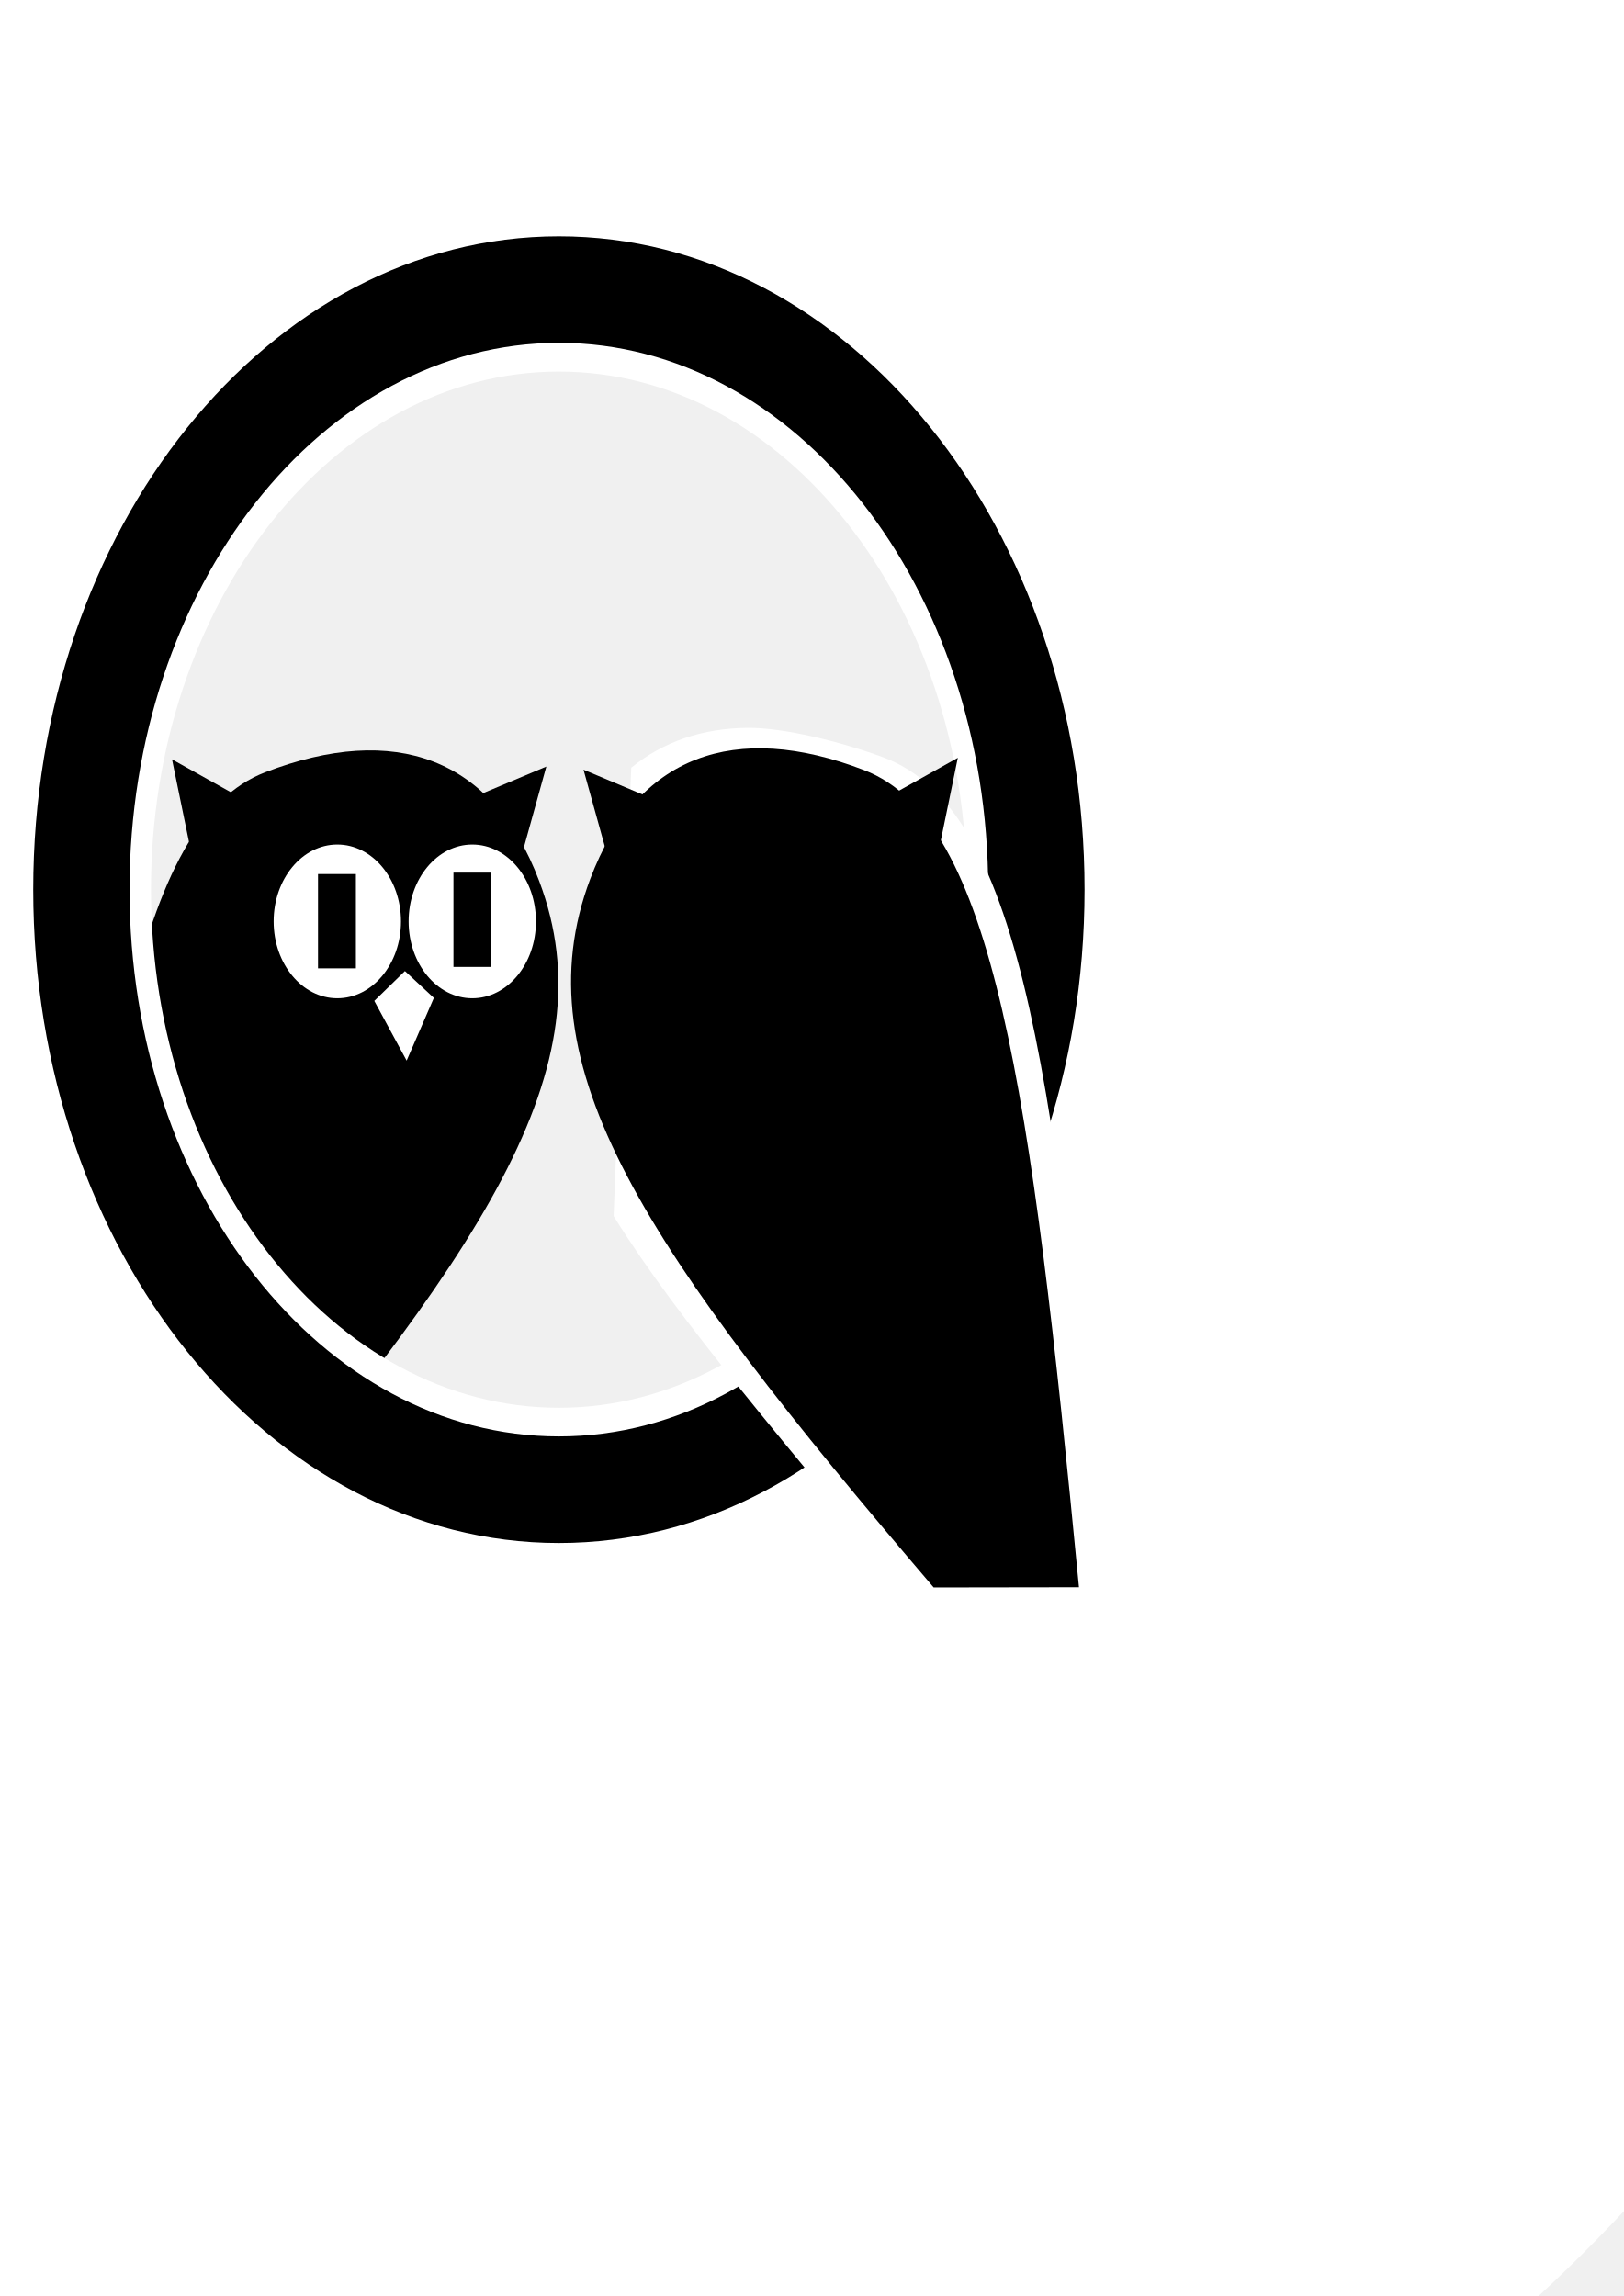
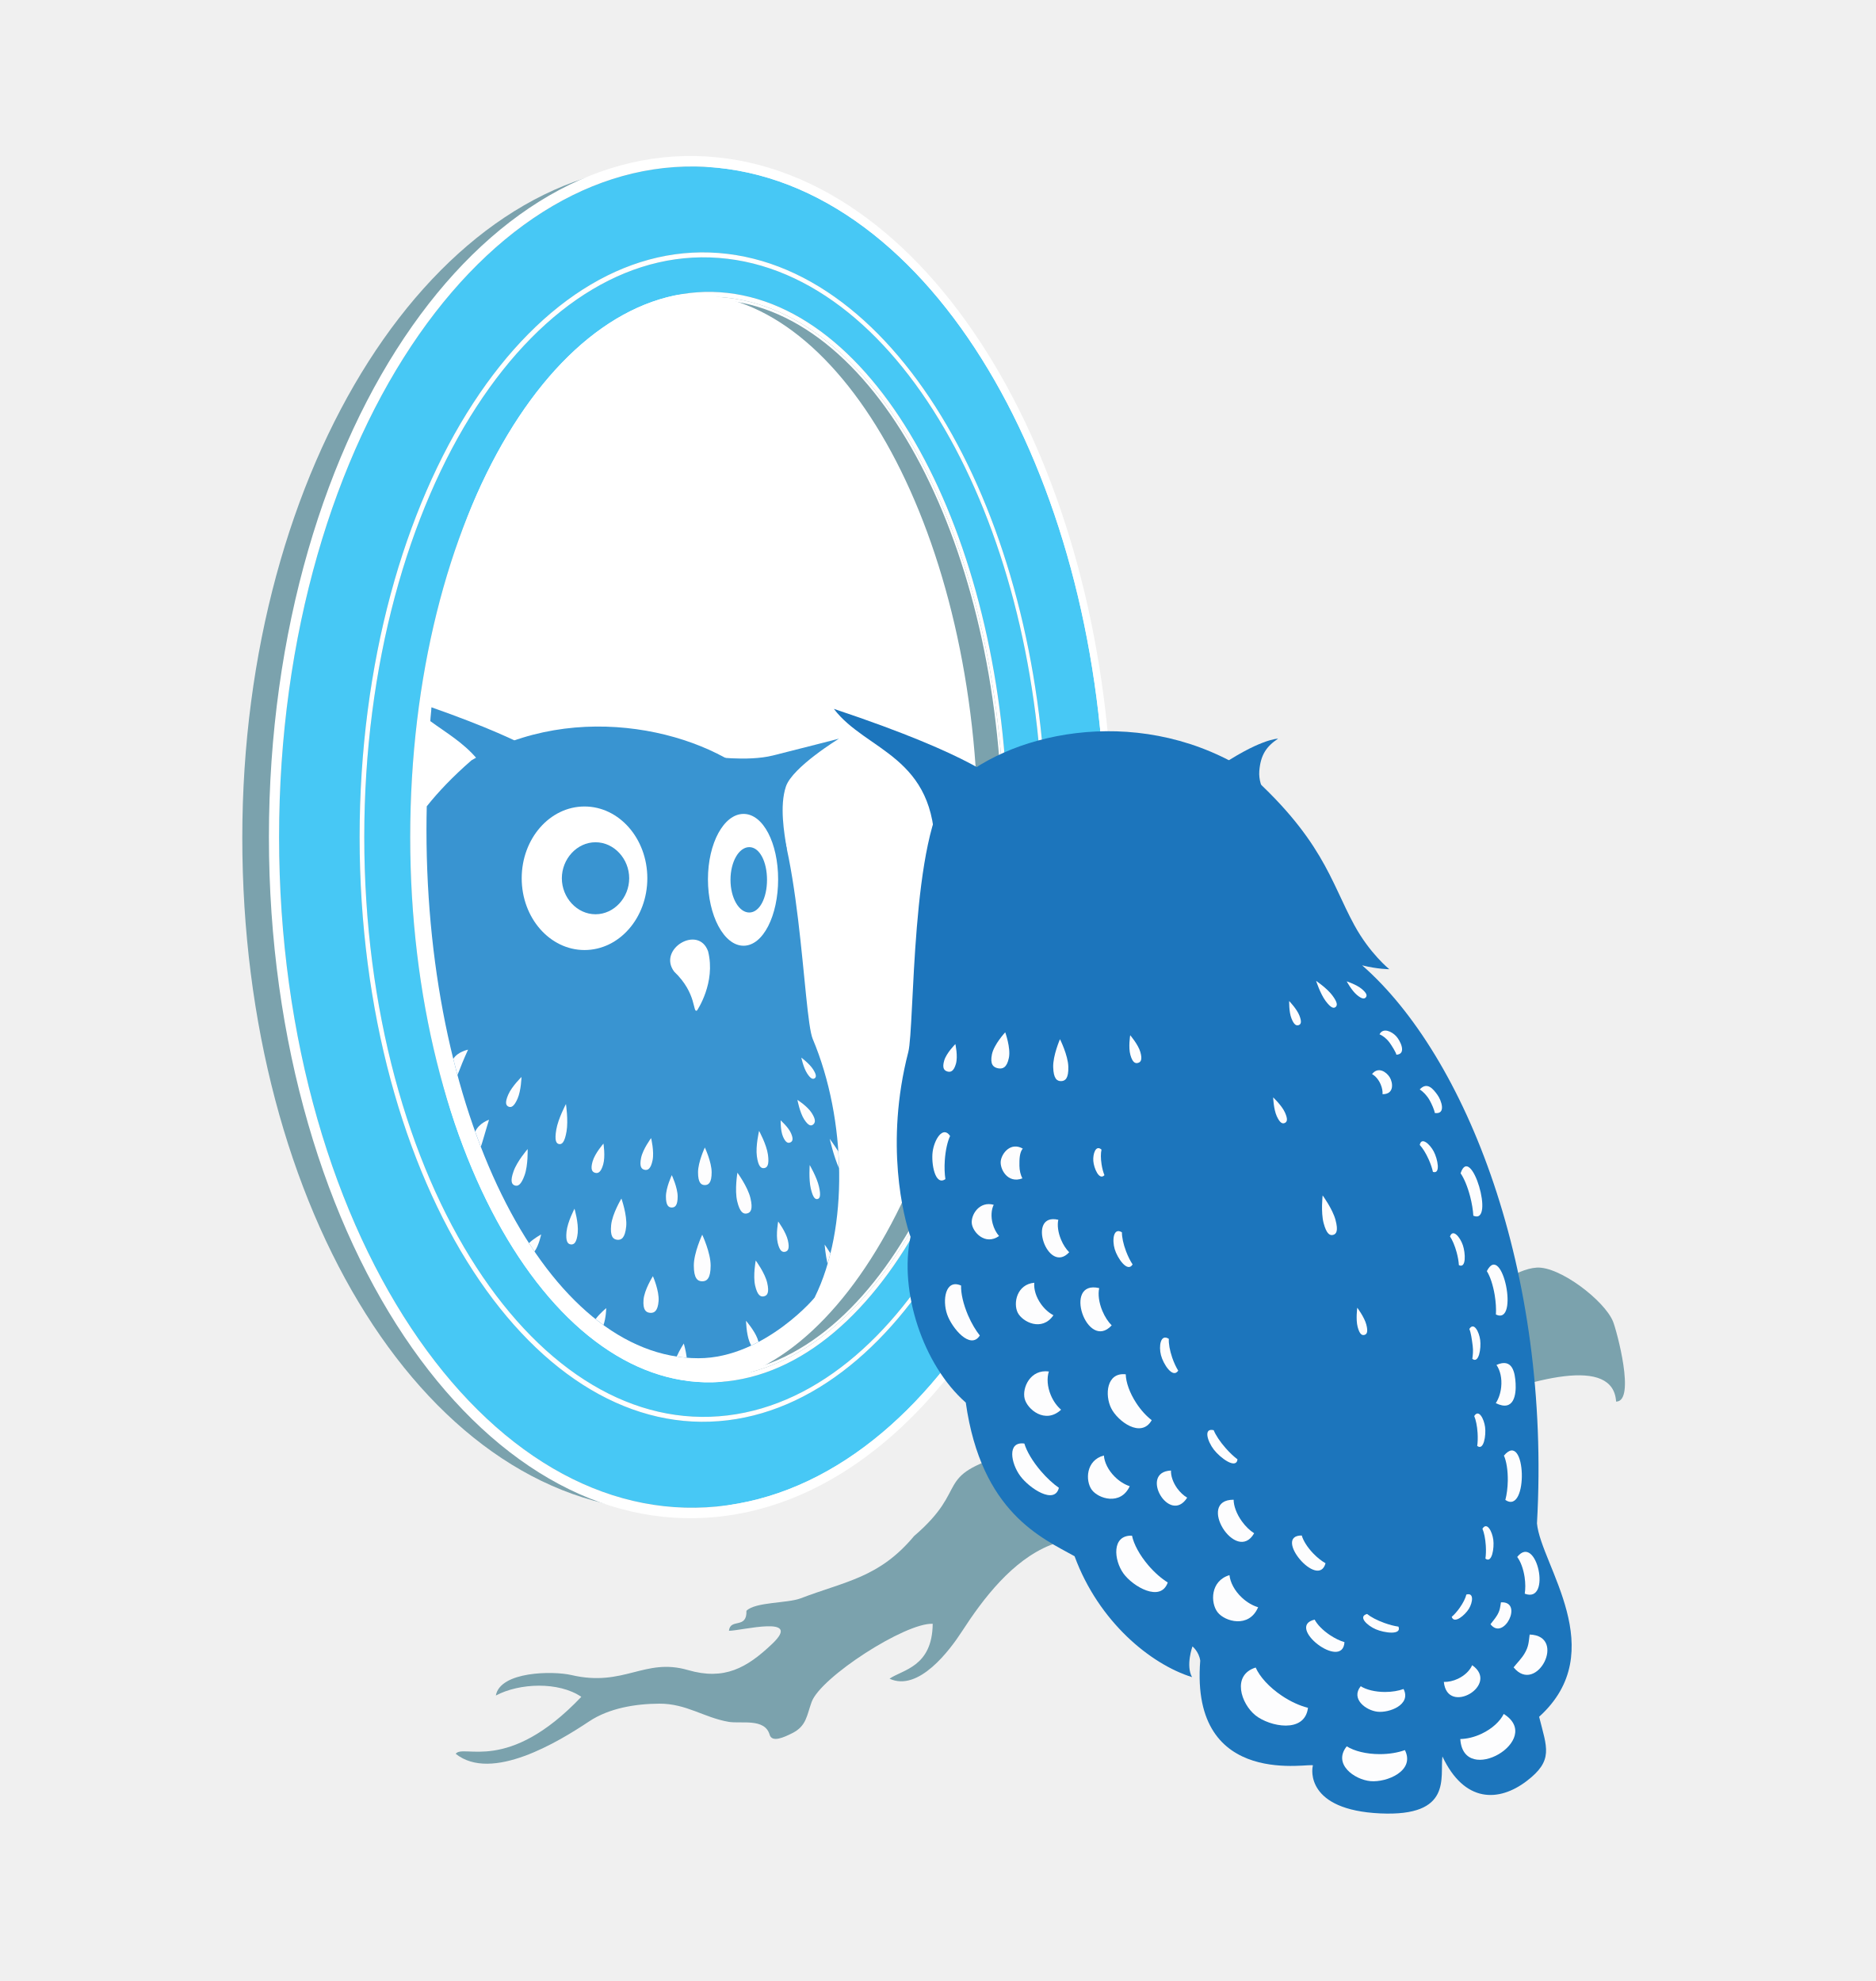
- <svg xmlns="http://www.w3.org/2000/svg" xmlns:xlink="http://www.w3.org/1999/xlink" width="744.094" height="1052.362" id="svg2" version="1.1">
-   <defs id="defs4" />
-   <g id="layer1">
-     <path style="fill:#000000;fill-opacity:1;stroke:none" d="m 121.506,353.977 c 59.387,-22.878 104.254,-6.814 125.61,49.885 32.192,85.466 -25.111,169.863 -157.392,324.698 L 23.126,728.458 C 45.111,499.85 62.119,376.855 121.506,353.977 z" id="path2985" />
-     <path style="fill:#000000;fill-opacity:1;stroke:none" d="m 78.829,348.053 35.261,19.696 -27.152,19.718 z" id="path3810" />
-     <path id="path3812" d="m 250.369,351.352 -35.326,14.846 24.869,22.806 z" style="fill:#000000;fill-opacity:1;stroke:none" />
-     <path style="fill:#ffffff;fill-opacity:1;stroke:none" id="path3758" d="m 188.899,376.065 a 32.325,39.901 0 1 1 -64.65,0 32.325,39.901 0 1 1 64.65,0 z" transform="matrix(0.9026092,0,0,0.8829849,75.11165,90.26233)" />
-     <rect style="fill:#000000;fill-opacity:1;stroke:none" id="rect3762" width="17.362" height="43.221" x="207.802" y="399.961" />
-     <path transform="matrix(0.9026092,0,0,0.8829849,13.25697,90.26233)" d="m 188.899,376.065 a 32.325,39.901 0 1 1 -64.65,0 32.325,39.901 0 1 1 64.65,0 z" id="path3774" style="fill:#ffffff;fill-opacity:1;stroke:none" />
-     <path style="fill:#ffffff;fill-opacity:1;stroke:none" d="m 185.571,445.074 -14.039,13.683 14.819,27.366 12.48,-28.735 z" id="path3770" />
-     <g id="g3795" transform="matrix(1.248569,0,0,1.15128,-220.6287,-155.4326)" style="stroke:none">
-       <path id="path3792" d="m 381.844,-228.5 c -317.413,0 -574.719,321.319 -574.719,717.688 0,396.368 257.306,717.688 574.719,717.688 317.413,0 574.719,-321.319 574.719,-717.688 C 956.562,92.819 699.257,-228.5 381.844,-228.5 z m 0,511.438 c 82.692,0 149.719,92.336 149.719,206.25 0,113.914 -67.027,206.281 -149.719,206.281 -82.692,0 -149.719,-92.367 -149.719,-206.281 0,-113.914 67.027,-206.25 149.719,-206.25 z" style="fill:#ffffff;fill-opacity:1;stroke:none" />
-       <path id="path3784" d="m 381.844,229.094 c -106.557,0 -192.938,116.437 -192.938,260.094 0,143.657 86.38,260.125 192.938,260.125 106.557,0 192.938,-116.468 192.938,-260.125 0,-143.657 -86.38,-260.094 -192.938,-260.094 z m 0,42.406 c 87.031,0 157.562,97.462 157.562,217.688 0,120.226 -70.531,217.688 -157.562,217.688 C 294.813,706.875 224.25,609.413 224.25,489.188 224.25,368.962 294.813,271.5 381.844,271.5 z" style="fill:#000000;fill-opacity:1;stroke:none" />
+ <svg xmlns="http://www.w3.org/2000/svg" xmlns:xlink="http://www.w3.org/1999/xlink" version="1.1" id="proseMirror" x="0px" y="0px" width="638.968px" height="674.966px" viewBox="0 0 638.968 674.966" enable-background="new 0 0 638.968 674.966" xml:space="preserve">
+   <defs id="defs217" />
+   <path style="fill:#ffffff;fill-opacity:1;stroke:none" id="path3978" d="m 363.223,283.858 a 126.556,218.077 0 1 1 -253.112,0 126.556,218.077 0 1 1 253.112,0 z" transform="translate(-7.1712235e-6,0)" />
+   <g id="body_reflect">
+     <path fill="#3994D1" d="M277.572,441.94c11.529-23.31,10.833-60.519-0.715-87.945c-3.319-7.881-4.215-71.829-17.328-86.654   c-17.961-17.959-63.016-29.657-98.936-8.275c-6.438,5.608-11.348,10.802-15.219,15.665c-0.06,2.668-0.097,5.35-0.097,8.046   c0,99.411,41.479,180,92.647,180C260.714,462.776,278.916,440.706,277.572,441.94z" id="path4" />
+     <path fill="#3994D1" d="M243.011,257.85c-1.379-0.221,11.47,1.765,20.294-0.441c8.824-2.206,22.5-5.735,22.5-5.735   s-15.883,9.706-18.088,16.323c-2.207,6.618-0.59,15.882,0.292,21.177C268.892,294.467,262.422,260.938,243.011,257.85z" id="path6" />
+     <path fill="#3994D1" d="M146.969,240.99c-0.072,1.583-0.319,3.169-0.381,4.715c10.609,7.763,23.732,13.747,23.419,37.322   c12.939-5.664,19.408-9.706,20.218-21.837C190.225,261.191,184.39,254.127,146.969,240.99z" id="path8" />
+   </g>
+   <g id="texture_reflect">
+     <path fill="#FDFDFE" d="M242.082,431.188c0,4.386-1.284,5.381-2.868,5.381c-1.584,0-2.868-0.995-2.868-5.381   c0-4.384,2.868-10.502,2.868-10.502S242.082,426.805,242.082,431.188z" id="path11" />
+     <path fill="#FDFDFE" d="M213.309,417.915c-0.392,3.878-1.627,4.644-3.04,4.503c-1.413-0.144-2.471-1.14-2.083-5.017   c0.392-3.879,3.499-9.031,3.499-9.031S213.698,414.038,213.309,417.915z" id="path13" />
+     <path fill="#FDFDFE" d="M224.35,443.273c-0.262,3.449-1.472,4.143-2.888,4.035s-2.506-0.976-2.246-4.425   c0.264-3.447,3.199-8.062,3.199-8.062S224.61,439.827,224.35,443.273z" id="path15" />
+     <path fill="#FDFDFE" d="M261.346,437.074c0.777,3.373,0.031,4.348-1.104,4.61c-1.135,0.259-2.23-0.294-3.006-3.662   c-0.773-3.369,0.204-8.543,0.204-8.543S260.57,433.707,261.346,437.074z" id="path17" />
+     <path fill="#FDFDFE" d="M268.391,422.607c0.658,2.853,0.028,3.677-0.934,3.899c-0.959,0.219-1.887-0.248-2.543-3.099   c-0.654-2.85,0.173-7.226,0.173-7.226S267.735,419.758,268.391,422.607z" id="path19" />
+     <path fill="#FDFDFE" d="M278.984,404.286c0.737,3.197,0.277,4.065-0.495,4.244c-0.771,0.176-1.561-0.405-2.298-3.6   c-0.734-3.191-0.36-7.969-0.36-7.969S278.25,401.095,278.984,404.286z" id="path21" />
+     <path fill="#FDFDFE" d="M196.802,420.068c-0.337,3.358-1.27,4.038-2.324,3.931c-1.053-0.106-1.832-0.956-1.495-4.314   c0.338-3.36,2.721-7.855,2.721-7.855S197.141,416.708,196.802,420.068z" id="path23" />
+     <path fill="#FDFDFE" d="M192.994,385.489c-0.645,3.768-1.573,4.487-2.539,4.32c-0.967-0.167-1.604-1.156-0.958-4.916   c0.643-3.771,3.294-8.728,3.294-8.728S193.637,381.723,192.994,385.489z" id="path25" />
+     <path fill="#FDFDFE" d="M178.718,400.376c-1.215,3.422-2.333,3.901-3.371,3.528c-1.038-0.368-1.604-1.439-0.39-4.858   c1.211-3.429,4.782-7.538,4.782-7.538S179.927,396.949,178.718,400.376z" id="path27" />
+     <path fill="#FDFDFE" d="M230.846,407.688c0,3.046-0.895,3.736-1.999,3.736c-1.105,0-2-0.69-2-3.736c0-3.047,2-7.295,2-7.295   S230.846,404.641,230.846,407.688z" id="path29" />
+     <path fill="#FDFDFE" d="M222.301,395.317c-0.608,2.983-1.623,3.481-2.706,3.261s-1.82-1.077-1.211-4.061   c0.608-2.984,3.417-6.748,3.417-6.748S222.911,392.331,222.301,395.317z" id="path31" />
+     <path fill="#FDFDFE" d="M176.311,374.322c-1.219,2.79-2.203,3.114-3.078,2.733c-0.874-0.383-1.308-1.327-0.088-4.118   c1.217-2.791,4.501-5.993,4.501-5.993S177.531,371.528,176.311,374.322z" id="path33" />
+     <path fill="#FDFDFE" d="M205.481,396.743c-0.789,2.746-1.775,3.14-2.771,2.852c-0.997-0.286-1.624-1.141-0.838-3.888   c0.792-2.749,3.695-6.064,3.695-6.064S206.271,393.994,205.481,396.743z" id="path35" />
+     <path fill="#FDFDFE" d="M273.935,381.385c1.49,2.308,2.4,2.338,3.103,1.729c0.706-0.61,0.937-1.626-0.55-3.935   c-1.494-2.312-4.849-4.431-4.849-4.431S272.444,379.073,273.935,381.385z" id="path37" />
+     <path fill="#FDFDFE" d="M276.99,364.362c1.244,1.951,1.063,2.69,0.491,3.053c-0.569,0.365-1.316,0.219-2.562-1.729   c-1.245-1.955-1.948-5.337-1.948-5.337S275.744,362.412,276.99,364.362z" id="path39" />
+     <path fill="#FDFDFE" d="M269.46,386.111c0.908,2.073,0.503,2.812-0.247,3.138c-0.753,0.33-1.566,0.125-2.475-1.947   c-0.906-2.074-0.808-5.562-0.808-5.562S268.557,384.037,269.46,386.111z" id="path41" />
+     <path fill="#FDFDFE" d="M242.423,399.443c0,3.532-1.038,4.334-2.32,4.334c-1.28,0-2.317-0.802-2.317-4.334   c0-3.534,2.317-8.462,2.317-8.462S242.423,395.909,242.423,399.443z" id="path43" />
+     <path fill="#FDFDFE" d="M261.608,393.446c0.473,3.502-0.266,4.41-1.312,4.553c-1.043,0.14-1.996-0.539-2.468-4.041   c-0.475-3.502,0.755-8.639,0.755-8.639S261.135,389.946,261.608,393.446z" id="path45" />
+     <path fill="#FDFDFE" d="M255.634,408.207c0.908,3.832,0.105,4.94-1.142,5.235c-1.248,0.296-2.461-0.334-3.371-4.167   c-0.909-3.835,0.079-9.713,0.079-9.713S254.725,404.37,255.634,408.207z" id="path47" />
+     <g id="g49">
+       <path fill="#FDFDFE" d="M166.589,381.527c0,0-3.364,1.057-4.716,4.05c0.62,1.73,1.252,3.443,1.902,5.129    c0.188-0.476,0.376-1.009,0.565-1.67C165.396,385.363,166.589,381.527,166.589,381.527z" id="path51" />
+       <path fill="#FDFDFE" d="M202.889,449.446c0.886,0.703,1.779,1.384,2.677,2.035c0.886-2.416,0.953-5.776,0.953-5.776    S204.318,447.475,202.889,449.446z" id="path53" />
+       <path fill="#FDFDFE" d="M159.445,357.64c0,0-3.576,0.707-5.036,3.154c0.457,1.842,0.935,3.658,1.422,5.465    c0.189-0.4,0.382-0.843,0.582-1.386C157.648,361.52,159.445,357.64,159.445,357.64z" id="path55" />
+       <path fill="#FDFDFE" d="M180.2,423.562c0.621,0.961,1.248,1.911,1.882,2.842c1.494-2.035,2.261-5.806,2.261-5.806    S181.875,421.922,180.2,423.562z" id="path57" />
+       <path fill="#FDFDFE" d="M230.515,462.203c1.138,0.176,2.28,0.302,3.429,0.397c-0.329-2.573-1.006-4.84-1.006-4.84    S231.588,459.789,230.515,462.203z" id="path59" />
+       <path fill="#FDFDFE" d="M254.137,450.021c0,0,0.089,4.316,1.132,7.036c0.221,0.575,0.431,1.026,0.635,1.408    c0.851-0.399,1.681-0.819,2.495-1.25c-0.101-0.356-0.222-0.744-0.398-1.201C256.956,453.29,254.137,450.021,254.137,450.021z" id="path61" />
+       <path fill="#FDFDFE" d="M281.893,430.61c0.345-1.176,0.689-2.353,0.989-3.566c-1.061-1.731-1.973-2.997-1.973-2.997    S281.166,427.383,281.893,430.61z" id="path63" />
+       <path fill="#FDFDFE" d="M282.641,388.013c0,0,1.362,6.064,3.18,10.054c-0.044-1.913-0.127-3.828-0.256-5.749    C284.053,389.92,282.641,388.013,282.641,388.013z" id="path65" />
    </g>
-     <path style="fill:#ffffff;fill-opacity:1;stroke:none;stroke-opacity:1" d="m 342.75,333.625 c -20.678,0.156 -38.663,6.199 -53.469,18.25 l -8.081,205.512 c 30.782,49.439 78.639,103.777 141.209,180.395 l 84.926,0.084 C 483.799,499.41 470.082,371.328 404.704,347.107 385.295,339.917 359.082,333.501 342.75,333.625 z" id="path3818" />
-     <use x="0" y="0" xlink:href="#path2985" id="use3801" transform="matrix(-1,0,0,1,517.5879,-0.9593896)" width="744.094" height="1052.362" />
-     <path id="path3875" d="m 438.941,347.339 -35.261,19.696 27.152,19.718 z" style="fill:#000000;fill-opacity:1;stroke:none" />
-     <path style="fill:#000000;fill-opacity:1;stroke:none" d="m 267.401,352.78 35.326,14.846 -24.869,22.806 z" id="path3877" />
-     <rect y="400.614" x="145.738" height="43.221" width="17.362" id="rect2997" style="fill:#000000;fill-opacity:1;stroke:none" />
+   </g>
+   <path id="branch" fill="#47C8F5" d="M550.524,477.556c-1.92-30.861-106.591,27.574-117.22,31.623  c-12.225,4.656-24.641,9.151-37.673,10.819c-12.654,1.623-25.929,1.635-37.924,6.483c-12.843,5.193-22.688,18.04-30.015,29.363  c-4.175,6.455-14.801,20.692-24.669,16.122c4.412-3.087,14.559-3.97,14.703-18.708c-9.345-0.417-38.153,18.191-41.237,26.622  c-1.687,4.609-1.733,8.173-6.554,10.616c-2.916,1.475-6.96,3.322-7.768,0.533c-1.664-5.725-9.703-3.628-13.98-4.369  c-8.389-1.448-14.369-6.228-23.574-6.188c-8.063,0.035-17.101,1.492-23.942,6.052c-10.46,6.974-33.202,20.795-45.441,11.031  c2.647-3.53,17.647,7.058,42.794-19.413c-7.717-5.249-21.101-4.726-29.118-0.44c1.477-8.265,19.448-8.448,25.75-6.976  c17.928,4.181,24.859-6.009,39.692-1.704c12.415,3.603,20.061-0.717,28.712-8.94c10.518-9.998-10.521-4.439-14.743-4.439  c0.441-4.412,6.176-0.44,5.956-6.811c2.996-3.046,14.002-2.54,18.448-4.242c15.431-5.9,26.786-7.014,38.659-21.221  c19.439-16.696,5.91-20.227,32.101-27.971c21.901-3.557,43.86-14.018,64.938-20.946c20.705-6.803,41.44-13.532,62.003-20.763  c10.262-3.611,20.481-7.344,30.623-11.28c6.938-2.688,15.016-10.058,22.447-10.51c7.823-0.476,23.05,11.202,25.979,18.351  C550.69,453.222,557.308,477.556,550.524,477.556C549.138,455.245,556.441,477.556,550.524,477.556z" style="fill:#7ba2ad;fill-opacity:1" />
+   <path style="fill:#7ba2ad;fill-opacity:1" id="path69" d="m 228.422,56.042 c -79.958,0 -145.883,102.711 -145.883,229.412 0,126.701 63.574,229.412 145.883,229.412 80.571,0 145.883,-102.712 145.883,-229.412 0,-126.7 -65.312,-229.412 -145.883,-229.412 z m 6.704,415.924 c -51.981,0 -94.119,-83.221 -94.119,-185.882 0,-102.662 42.137,-185.882 94.119,-185.882 51.982,0 98.044,82.045 98.044,184.705 10e-4,102.66 -46.062,187.059 -98.044,187.059 z" />
+   <g id="g71">
+     <g id="g73" enable-background="new    ">
+       <defs id="defs75">
+         <polygon points="379.031,72.608 379.031,497.825 91.606,538.515 91.606,31.922 " enable-background="new    " id="SVGID_1_" />
+       </defs>
+       <clipPath id="SVGID_2_">
+         <use height="674.966" width="638.968" y="0" x="0" style="overflow:visible" id="use79" overflow="visible" xlink:href="#SVGID_1_" />
+       </clipPath>
+       <g id="g81" clip-path="url(#SVGID_2_)">
+         <path style="fill:#47c8f5" id="path83" d="m 247.869,483.915 c -16.211,1.972 -31.966,-1.793 -46.57,-10.42 -14.858,-8.782 -28.477,-22.572 -40.087,-40.391 -11.769,-18.062 -21.416,-40.172 -28.147,-65.188 -6.783,-25.215 -10.561,-53.21 -10.561,-82.708 0,-29.492 3.777,-57.485 10.561,-82.698 6.731,-25.018 16.378,-47.125 28.147,-65.189 11.61,-17.819 25.229,-31.613 40.087,-40.396 14.604,-8.63 30.358,-12.394 46.57,-10.421 15.891,1.934 30.757,9.21 44.05,20.579 13.074,11.185 24.67,26.367 34.282,44.426 9.494,17.84 17.098,38.573 22.31,61.194 5.176,22.469 8.026,46.941 8.026,72.506 0,25.57 -2.851,50.041 -8.026,72.51 -5.212,22.625 -12.815,43.356 -22.31,61.196 -9.612,18.057 -21.208,33.239 -34.282,44.421 -13.294,11.37 -28.16,18.645 -44.05,20.579 m 0,-426.346 c -19.491,-2.718 -38.511,1.165 -56.207,10.698 -18.071,9.741 -34.691,25.341 -48.905,45.696 -14.452,20.696 -26.33,46.183 -34.634,75.148 -8.384,29.242 -13.056,61.782 -13.056,96.097 0,34.319 4.671,66.865 13.056,96.108 8.305,28.966 20.182,54.458 34.634,75.152 14.214,20.358 30.834,35.959 48.905,45.699 17.695,9.532 36.716,13.417 56.207,10.698 19.039,-2.654 36.778,-11.364 52.584,-24.671 15.499,-13.043 29.204,-30.559 40.536,-51.256 11.165,-20.395 20.089,-43.994 26.196,-69.665 6.058,-25.468 9.389,-53.155 9.389,-82.064 0,-28.906 -3.331,-56.591 -9.389,-82.053 -6.107,-25.671 -15.031,-49.269 -26.196,-69.665 C 329.657,112.797 315.952,95.281 300.453,82.239 284.646,68.933 266.907,60.223 247.869,57.569" />
+         <path style="fill:#ffffff" id="path85" d="m 247.869,468.016 c -13.802,1.544 -27.181,-2.168 -39.546,-10.31 -12.549,-8.265 -24.023,-21.066 -33.781,-37.49 -9.873,-16.612 -17.95,-36.856 -23.579,-59.696 -5.665,-22.989 -8.814,-48.478 -8.814,-75.31 0,-26.829 3.15,-52.312 8.814,-75.301 5.629,-22.84 13.706,-43.085 23.579,-59.699 9.758,-16.423 21.232,-29.228 33.781,-37.493 12.365,-8.143 25.744,-11.856 39.546,-10.312 13.574,1.52 26.303,7.99 37.718,18.281 11.251,10.147 21.254,24.037 29.562,40.65 8.219,16.436 14.811,35.601 19.336,56.562 4.498,20.837 6.975,43.561 6.975,67.312 0,23.758 -2.477,46.483 -6.975,67.321 -4.525,20.963 -11.117,40.126 -19.336,56.564 -8.308,16.609 -18.311,30.499 -29.562,40.643 -11.415,10.291 -24.145,16.757 -37.718,18.278 m 0,-366.55 c -13.913,-1.565 -27.396,2.157 -39.861,10.332 -12.654,8.298 -24.222,21.164 -34.062,37.671 -9.954,16.697 -18.102,37.05 -23.777,60.015 -5.713,23.115 -8.89,48.745 -8.89,75.726 0,26.981 3.177,52.61 8.89,75.727 5.675,22.965 13.823,43.318 23.777,60.018 9.84,16.506 21.408,29.37 34.062,37.669 12.465,8.175 25.948,11.894 39.861,10.33 13.675,-1.538 26.502,-8.048 37.998,-18.402 11.335,-10.202 21.412,-24.168 29.777,-40.864 8.278,-16.52 14.917,-35.779 19.473,-56.843 4.528,-20.937 7.023,-43.766 7.023,-67.634 0,-23.865 -2.495,-46.695 -7.023,-67.634 -4.557,-21.06 -11.195,-40.32 -19.473,-56.839 -8.366,-16.696 -18.442,-30.662 -29.777,-40.868 -11.496,-10.352 -24.323,-16.863 -37.998,-18.404 m 0,411.401 c -19.491,2.719 -38.511,-1.166 -56.207,-10.698 -18.071,-9.74 -34.691,-25.341 -48.905,-45.699 -14.452,-20.694 -26.33,-46.187 -34.634,-75.152 -8.384,-29.243 -13.056,-61.789 -13.056,-96.108 0,-34.315 4.671,-66.855 13.056,-96.097 8.305,-28.966 20.182,-54.453 34.634,-75.148 14.214,-20.355 30.834,-35.956 48.905,-45.696 17.695,-9.534 36.716,-13.416 56.207,-10.698 19.039,2.654 36.778,11.363 52.584,24.671 15.499,13.042 29.204,30.558 40.536,51.252 11.165,20.396 20.089,43.993 26.196,69.665 6.058,25.462 9.389,53.147 9.389,82.053 0,28.909 -3.331,56.597 -9.389,82.064 -6.107,25.671 -15.031,49.271 -26.196,69.665 -11.332,20.697 -25.037,38.213 -40.536,51.256 -15.807,13.306 -33.546,22.016 -52.584,24.67 m 0,-458.824 c -19.901,-2.818 -39.332,1.068 -57.413,10.705 -18.476,9.849 -35.474,25.664 -50.018,46.327 -14.79,21.017 -26.952,46.916 -35.457,76.372 -8.587,29.738 -13.374,62.846 -13.374,97.762 0,34.918 4.787,68.024 13.374,97.765 8.505,29.456 20.667,55.361 35.457,76.379 14.544,20.666 31.542,36.48 50.018,46.331 18.082,9.64 37.512,13.528 57.413,10.709 19.424,-2.748 37.52,-11.643 53.636,-25.192 15.795,-13.276 29.759,-31.079 41.3,-52.094 11.37,-20.707 20.454,-44.654 26.67,-70.691 6.166,-25.824 9.557,-53.896 9.557,-83.205 0,-29.309 -3.391,-57.378 -9.557,-83.203 -6.216,-26.037 -15.3,-49.982 -26.67,-70.687 C 331.264,110.306 317.3,92.507 301.505,79.231 285.388,65.687 267.292,56.792 247.869,54.043" />
+         <path style="fill:#47c8f5" id="path87" d="m 247.869,470.621 c -14.1,1.603 -27.771,-2.134 -40.411,-10.367 -12.835,-8.358 -24.57,-21.332 -34.557,-37.983 -10.102,-16.851 -18.371,-37.396 -24.134,-60.586 -5.801,-23.341 -9.027,-49.224 -9.027,-76.475 0,-27.25 3.226,-53.131 9.027,-76.472 5.763,-23.186 14.032,-43.73 24.134,-60.579 9.987,-16.651 21.722,-29.622 34.557,-37.979 12.639,-8.231 26.311,-11.964 40.411,-10.364 13.861,1.575 26.858,8.162 38.506,18.619 11.479,10.308 21.686,24.405 30.155,41.25 8.382,16.665 15.103,36.09 19.714,57.329 4.584,21.115 7.109,44.133 7.109,68.196 0,24.065 -2.525,47.085 -7.109,68.2 -4.611,21.242 -11.332,40.668 -19.714,57.336 -8.47,16.848 -18.676,30.948 -30.155,41.257 -11.648,10.456 -24.646,17.047 -38.506,18.618 m 0,-382.447 c -16.018,-1.932 -31.583,1.82 -46.006,10.394 -14.675,8.724 -28.12,22.411 -39.581,40.082 -11.615,17.909 -21.135,39.823 -27.777,64.618 -6.693,24.981 -10.419,52.721 -10.419,81.942 0,29.221 3.726,56.959 10.419,81.945 6.642,24.796 16.162,46.713 27.777,64.626 11.46,17.671 24.906,31.361 39.581,40.085 14.422,8.575 29.988,12.329 46.006,10.399 15.708,-1.897 30.403,-9.093 43.547,-20.354 12.932,-11.077 24.404,-26.126 33.916,-44.034 9.396,-17.696 16.92,-38.263 22.08,-60.711 5.125,-22.297 7.945,-46.581 7.945,-71.955 0,-25.376 -2.82,-49.658 -7.945,-71.955 -5.16,-22.445 -12.684,-43.012 -22.08,-60.703 -9.511,-17.906 -20.983,-32.954 -33.916,-44.032 -13.145,-11.256 -27.84,-18.453 -43.547,-20.347" />
+         <path style="fill:#ffffff" id="path89" d="m 247.869,468.953 c -13.913,1.563 -27.396,-2.155 -39.861,-10.33 -12.654,-8.299 -24.222,-21.163 -34.062,-37.669 -9.954,-16.699 -18.102,-37.053 -23.777,-60.018 -5.713,-23.117 -8.89,-48.746 -8.89,-75.727 0,-26.98 3.177,-52.61 8.89,-75.726 5.675,-22.965 13.823,-43.318 23.777,-60.015 9.84,-16.507 21.408,-29.373 34.062,-37.671 12.465,-8.174 25.948,-11.896 39.861,-10.332 13.675,1.541 26.502,8.052 37.998,18.402 11.335,10.206 21.412,24.172 29.777,40.868 8.278,16.52 14.917,35.78 19.473,56.839 4.528,20.939 7.023,43.77 7.023,67.634 0,23.868 -2.495,46.698 -7.023,67.634 -4.557,21.063 -11.195,40.323 -19.473,56.843 -8.366,16.696 -18.442,30.662 -29.777,40.864 -11.496,10.356 -24.323,16.866 -37.998,18.404 m 0,-369.138 c -14.1,-1.6 -27.771,2.133 -40.411,10.364 -12.835,8.358 -24.57,21.328 -34.557,37.979 -10.102,16.849 -18.371,37.393 -24.134,60.579 -5.801,23.341 -9.027,49.222 -9.027,76.472 0,27.251 3.226,53.134 9.027,76.475 5.763,23.189 14.032,43.735 24.134,60.586 9.987,16.651 21.722,29.625 34.557,37.983 12.639,8.233 26.311,11.97 40.411,10.367 13.861,-1.571 26.858,-8.162 38.506,-18.619 11.479,-10.309 21.686,-24.409 30.155,-41.257 8.382,-16.668 15.103,-36.094 19.714,-57.336 4.584,-21.114 7.109,-44.135 7.109,-68.2 0,-24.063 -2.525,-47.082 -7.109,-68.196 -4.611,-21.238 -11.332,-40.664 -19.714,-57.329 -8.47,-16.846 -18.676,-30.943 -30.155,-41.25 -11.648,-10.455 -24.646,-17.043 -38.506,-18.618 m 0,382.45 c -16.018,1.93 -31.583,-1.824 -46.006,-10.399 -14.675,-8.724 -28.12,-22.414 -39.581,-40.085 -11.615,-17.913 -21.135,-39.83 -27.777,-64.626 -6.693,-24.985 -10.419,-52.724 -10.419,-81.945 0,-29.221 3.726,-56.96 10.419,-81.942 6.642,-24.795 16.162,-46.709 27.777,-64.618 11.46,-17.671 24.906,-31.358 39.581,-40.082 14.422,-8.574 29.988,-12.326 46.006,-10.394 15.708,1.894 30.403,9.091 43.547,20.348 12.932,11.078 24.404,26.126 33.916,44.032 9.396,17.691 16.92,38.258 22.08,60.703 5.125,22.297 7.945,46.579 7.945,71.955 0,25.375 -2.82,49.658 -7.945,71.955 -5.16,22.448 -12.684,43.015 -22.08,60.711 -9.511,17.908 -20.983,32.957 -33.916,44.034 -13.145,11.26 -27.84,18.455 -43.547,20.353 m 0,-395.759 c -16.211,-1.973 -31.966,1.791 -46.57,10.421 -14.858,8.782 -28.477,22.576 -40.087,40.396 -11.769,18.064 -21.416,40.171 -28.147,65.189 -6.783,25.213 -10.561,53.207 -10.561,82.698 0,29.497 3.777,57.493 10.561,82.708 6.731,25.016 16.378,47.125 28.147,65.188 11.61,17.818 25.229,31.608 40.087,40.391 14.604,8.627 30.358,12.392 46.57,10.42 15.891,-1.934 30.757,-9.209 44.05,-20.577 13.074,-11.182 24.67,-26.364 34.282,-44.421 9.494,-17.84 17.098,-38.571 22.31,-61.196 5.176,-22.469 8.026,-46.94 8.026,-72.51 0,-25.565 -2.851,-50.037 -8.026,-72.506 -5.212,-22.621 -12.815,-43.354 -22.31,-61.194 -9.612,-18.059 -21.208,-33.242 -34.282,-44.426 -13.294,-11.371 -28.16,-18.648 -44.05,-20.581" />
+       </g>
+     </g>
+   </g>
+   <ellipse id="eye_R_reflect" fill="#FFFFFF" cx="199.114" cy="299.241" rx="21.397" ry="24.455" />
+   <path id="eye_L_reflect" fill="#FFFFFF" d="M265.07,299.596c0,12.303-5.077,22.634-11.777,22.634  c-6.701,0-12.132-10.331-12.132-22.634c0-12.305,5.432-22.279,12.132-22.279C259.993,277.317,265.07,287.292,265.07,299.596z" />
+   <g id="pupils_reflect">
+     <path fill="#3994D1" d="M214.334,299.241c0,6.579-5.136,12.267-11.47,12.267c-6.335,0-11.471-5.688-11.471-12.267   c0-6.58,5.136-12.267,11.471-12.267C209.198,286.974,214.334,292.661,214.334,299.241z" id="path94" />
+     <path fill="#3994D1" d="M261.282,299.771c0,6.152-2.509,11.139-6.042,11.139c-3.533,0-6.397-4.986-6.397-11.139   c0-6.15,2.864-11.136,6.397-11.136C258.772,288.635,261.282,293.622,261.282,299.771z" id="path96" />
+   </g>
+   <path id="beak_reflect" fill="#FFFFFF" d="M229.653,331.048c-5.746-7.674,8.258-16.083,11.556-6.924  c2.697,10.722-3.762,20.161-3.762,20.161C235.876,345.323,237.534,338.556,229.653,331.048z" />
+   <g id="body_front">
+     <g id="g100">
+       <path d="M340.524,266.673c0,0-7.5-8.823-56.47-25.146c11.029,14.559,34.852,15.882,34.412,48.97    C332.584,284.32,339.642,279.909,340.524,266.673z" id="path102" fill="#1C75BC" />
+       <path d="M435.378,251.673c0,0-6.397,0-21.617,10.588c6.617,6.617,19.411,11.47,19.411,11.47    s-4.663-5.128-4.191-11.029C429.421,257.188,431.407,254.32,435.378,251.673z" id="path104" fill="#1C75BC" />
+     </g>
+     <path d="M309.405,358.467c2.208-8.542,0.781-74.705,14.309-90c18.528-18.529,62.443-28.945,99.502-6.886   c27.353,23.823,29.941,38.611,38.145,53.65c5.294,9.706,11.911,15.001,11.911,15.001s-3.97,0-9.265-1.324   c35.294,30.883,64.413,104.118,59.56,190.147c1.324,14.118,25.442,43.53,0.735,65.884c2.647,10.589,5.001,14.851-4.265,21.91   c-9.449,7.198-21.177,7.501-28.676-8.382c-0.884,7.059,3.518,20.531-21.178,19.397c-25.307-1.161-23.382-14.985-22.94-16.31   c0.44-1.323-41.912,8.823-38.383-35.735c-0.44-3.089-2.647-4.854-2.647-4.854s-2.352,6.499-0.146,10.47   c-14.118-4.411-31.779-18.838-40.015-41.191c-11.03-6.177-31.765-14.853-37.059-52.352c-14.559-12.794-22.794-37.955-18.823-56.484   C307.817,414.938,301.348,389.645,309.405,358.467z" id="path106" fill="#1C75BC" />
+   </g>
+   <g id="texture_front">
+     <path fill="#FDFDFE" d="M470.019,597.668c-4.606,0-8.687-1.048-11.252-2.661c-4.827,6.001,2.577,11.365,8.117,11.866   c5.432,0.492,15.271-3.454,11.696-10.581C476.209,597.152,473.244,597.668,470.019,597.668z" id="path109" />
+     <path fill="#FDFDFE" d="M471.814,576.488c-3.396,0-6.398-0.77-8.289-1.953c-3.443,4.257,1.668,8.205,5.682,8.677   c4.01,0.473,11.63-2.371,8.914-7.732C476.376,576.11,474.193,576.488,471.814,576.488z" id="path111" />
+     <path fill="#FDFDFE" d="M417.519,493.406c-1.971-2.239-3.424-4.476-4.075-6.111c-3.595-0.864-2.11,3.807,0.042,6.608   c2.148,2.802,7.635,6.889,8.071,3.329C420.307,496.29,418.896,494.975,417.519,493.406z" id="path113" />
+     <path fill="#FDFDFE" d="M471.552,552.963c-2.521-0.91-4.634-2.045-5.854-3.053c-3.206,0.874-0.016,3.912,2.892,5.188   c2.902,1.278,8.994,2.124,7.799-0.869C474.995,554.027,473.315,553.601,471.552,552.963z" id="path115" />
+     <path fill="#FDFDFE" d="M383.586,426.338c-0.947-2.506-1.423-4.861-1.399-6.468c-2.95-1.789-3.368,2.682-2.468,5.729   c0.897,3.046,4.351,8.171,6.102,5.219C385.037,429.642,384.249,428.097,383.586,426.338z" id="path117" />
+     <path fill="#FDFDFE" d="M506.135,526.614c-0.149-2.371-0.588-4.449-1.142-5.742c1.542-2.511,3.335,0.96,3.696,3.752   c0.367,2.791-0.43,8.187-2.681,6.425C506.186,529.814,506.24,528.277,506.135,526.614z" id="path119" />
+     <path fill="#FDFDFE" d="M503.338,488.218c-0.149-2.371-0.588-4.449-1.142-5.742c1.542-2.511,3.335,0.96,3.696,3.752   c0.367,2.791-0.43,8.187-2.681,6.425C503.389,491.418,503.443,489.881,503.338,488.218z" id="path121" />
+     <path fill="#FDFDFE" d="M501.671,458.551c-0.308-2.355-0.588-4.449-1.142-5.742c1.542-2.511,3.335,0.96,3.696,3.752   c0.367,2.791-0.43,8.187-2.681,6.425C501.722,461.751,501.888,460.203,501.671,458.551z" id="path123" />
+     <path fill="#FDFDFE" d="M496.203,426.684c-0.621-2.293-1.468-4.241-2.27-5.397c1.008-2.768,3.46,0.273,4.374,2.936   c0.918,2.661,1.219,8.107-1.34,6.832C496.894,429.81,496.639,428.292,496.203,426.684z" id="path125" />
+     <path fill="#FDFDFE" d="M486.701,395.089c-0.965-2.171-2.099-3.967-3.068-4.985c0.571-2.891,3.461-0.262,4.771,2.23   c1.315,2.488,2.446,7.824-0.277,6.955C487.863,398.07,487.38,396.611,486.701,395.089z" id="path127" />
+     <path fill="#FDFDFE" d="M497.161,547.932c1.233-1.718,2.068-3.41,2.354-4.639c2.69-0.774,2.169,2.702,0.871,4.837   c-1.299,2.141-5.031,5.35-5.862,2.763C495.378,550.157,496.297,549.135,497.161,547.932z" id="path129" />
+     <path fill="#FDFDFE" d="M399.305,462.549c-0.849-2.484-1.233-4.805-1.146-6.382c-2.871-1.83-3.46,2.548-2.68,5.557   c0.776,3.014,4.021,8.131,5.878,5.28C400.625,465.826,399.899,464.289,399.305,462.549z" id="path131" />
+     <path fill="#FDFDFE" d="M375.252,396.729c-0.317-2.009-0.304-3.836-0.026-5.026c-1.952-1.783-2.984,1.481-2.788,3.888   c0.189,2.405,1.984,6.748,3.788,4.814C375.82,399.411,375.473,398.141,375.252,396.729z" id="path133" />
+     <path fill="#FDFDFE" d="M423.026,544.319c-2.478-2.32-3.941-5.151-4.205-7.638c-6.533,1.939-6.537,9.415-4.056,12.635   c2.48,3.218,10.726,5.564,13.814-1.698C426.709,547.062,424.762,545.946,423.026,544.319z" id="path135" />
+     <path fill="#FDFDFE" d="M387.077,478.062c-2.282-3.489-3.522-7.084-3.595-9.812c-6.617-0.727-7.175,7.137-4.956,11.571   c2.216,4.436,10.205,10.393,13.808,4.061C390.521,482.5,388.671,480.508,387.077,478.062z" id="path137" />
+     <path fill="#FDFDFE" d="M379.747,503.151c-2.25-2.232-3.534-4.911-3.711-7.24c-6.153,1.629-6.357,8.604-4.133,11.678   c2.226,3.068,9.855,5.484,12.937-1.207C383.108,505.809,381.322,504.718,379.747,503.151z" id="path139" />
+     <path fill="#FDFDFE" d="M357.975,475.39c-1.231-2.916-1.403-5.885-0.682-8.104c-6.311-0.83-9.147,5.545-8.259,9.231   c0.894,3.683,7.034,8.816,12.427,3.798C360.076,479.128,358.836,477.437,357.975,475.39z" id="path141" />
+     <path fill="#FDFDFE" d="M347.267,397.21c-0.031-2.31,0.042-4.559,1.139-5.861c-4.038-2.294-7.079,1.433-7.491,4.167   c-0.406,2.735,2.331,7.892,7.356,5.981C347.661,400.313,347.287,398.831,347.267,397.21z" id="path143" />
+     <path fill="#FDFDFE" d="M511.373,472.637c0.323-2.997-0.336-5.748-1.603-7.576c5.526-2.487,6.321,2.714,6.523,6.318   c0.198,3.602-0.452,9.801-6.747,6.704C510.486,476.623,511.15,474.742,511.373,472.637z" id="path145" />
+     <path fill="#FDFDFE" d="M470.342,369.516c-0.686-1.643-1.799-2.914-2.959-3.552c2.088-2.68,4.899-0.741,6.025,1.086   c1.122,1.828,1.618,5.799-2.443,5.767C471.025,371.816,470.826,370.669,470.342,369.516z" id="path147" />
+     <path fill="#FDFDFE" d="M487.059,374.983c-0.92-1.663-2.205-3.019-3.434-3.779c2.582-2.788,4.648-0.07,6.024,1.823   c1.384,1.893,3.062,6.758-0.892,6.192C488.659,378.275,487.714,376.147,487.059,374.983z" id="path149" />
+     <path fill="#FDFDFE" d="M473.387,355.283c-0.99-1.369-2.275-2.393-3.458-2.872c1.248-2.418,4.204-0.916,5.627,0.59   c1.425,1.501,3.762,6.164,0.13,6.362C475.507,358.509,474.085,356.24,473.387,355.283z" id="path151" />
+     <path fill="#FDFDFE" d="M354.633,444.341c-1.734-2.419-2.509-5.099-2.307-7.284c-5.954,0.55-7.23,6.978-5.649,10.172   c1.583,3.189,8.274,6.617,12.174,0.898C357.332,447.33,355.849,446.037,354.633,444.341z" id="path153" />
+     <path fill="#FDFDFE" d="M338.148,416.907c-0.644-2.416-0.452-4.75,0.355-6.412c-4.843-1.337-7.759,3.332-7.468,6.311   c0.294,2.98,4.53,7.666,9.297,4.333C339.378,420.06,338.598,418.603,338.148,416.907z" id="path155" />
+     <path fill="#FDFDFE" d="M436.649,577.766c-4.336-2.91-7.512-6.466-8.906-9.601c-8.212,2.538-5.027,12.336-0.043,16.308   c4.788,3.815,16.771,6.294,17.863-2.589C442.795,581.192,439.682,579.803,436.649,577.766   C432.313,574.855,439.682,579.803,436.649,577.766z" id="path157" />
+     <path fill="#FDFDFE" d="M391.235,533.401c-3.032-3.54-5.014-7.272-5.618-10.17c-6.992-0.254-6.222,8.316-2.904,12.9   c3.203,4.426,12.669,9.968,15.083,3.049C395.658,537.855,393.36,535.877,391.235,533.401   C388.203,529.861,393.36,535.877,391.235,533.401z" id="path159" />
+     <path fill="#FDFDFE" d="M354.618,501.277c-2.891-3.374-4.902-6.828-5.668-9.429c-5.987-0.827-4.592,6.778-1.364,11.096   c3.113,4.172,11.666,9.86,13.126,3.983C358.775,505.579,356.646,503.64,354.618,501.277   C351.728,497.903,356.646,503.64,354.618,501.277z" id="path161" />
+     <path fill="#FDFDFE" d="M329.791,448.209c-1.669-3.88-2.49-7.6-2.399-10.197c-5.387-2.359-6.439,5.014-4.744,9.853   c1.635,4.666,7.922,12.192,11.126,7.17C332.372,453.277,330.969,450.923,329.791,448.209   C328.122,444.329,330.969,450.923,329.791,448.209z" id="path163" />
+     <path fill="#FDFDFE" d="M321.847,395.335c0.236-3.432,0.925-6.432,1.806-8.284c-2.461-3.674-5.433,1.303-5.956,5.432   c-0.511,3.988,0.85,11.745,4.354,9.262C321.773,399.953,321.683,397.735,321.847,395.335   C322.083,391.903,321.683,397.735,321.847,395.335z" id="path165" />
+     <path fill="#FDFDFE" d="M423.028,518.321c-1.813-2.526-2.776-5.223-2.792-7.333c-12.941-0.062,0.848,22.172,6.988,11.423   C425.769,521.49,424.293,520.09,423.028,518.321C421.215,515.795,424.293,520.09,423.028,518.321z" id="path167" />
+     <path fill="#FDFDFE" d="M375.52,446.656c-1.199-2.868-1.533-5.711-1.076-7.771c-12.598-2.961-4.141,21.797,4.252,12.697   C377.482,450.359,376.356,448.663,375.52,446.656C374.32,443.788,376.356,448.663,375.52,446.656z" id="path169" />
+     <path fill="#FDFDFE" d="M361.449,422.378c-1.045-2.499-1.336-4.977-0.939-6.774c-10.975-2.577-3.607,18.994,3.708,11.065   C363.158,425.604,362.178,424.125,361.449,422.378C360.404,419.879,362.178,424.125,361.449,422.378z" id="path171" />
+     <path fill="#FDFDFE" d="M453.011,557.085c-2.458-1.65-4.307-3.59-5.179-5.246c-10.159,2.334,9.562,17.562,10.163,7.68   C456.466,559.062,454.729,558.235,453.011,557.085C450.553,555.435,454.729,558.235,453.011,557.085z" id="path173" />
+     <path fill="#FDFDFE" d="M513.627,504.47c0.049-3.526-0.471-6.611-1.312-8.515c7.623-9.108,8.455,20.431,0.482,15.111   C513.282,509.22,513.588,506.937,513.627,504.47C513.676,500.943,513.588,506.937,513.627,504.47z" id="path175" />
+     <path fill="#FDFDFE" d="M500.801,407.659c-0.891-3.409-2.102-6.262-3.253-7.899c3.505-10.573,11.907,17.713,4.343,14.454   C501.781,412.32,501.42,410.047,500.801,407.659C499.91,404.25,501.42,410.047,500.801,407.659z" id="path177" />
+     <path fill="#FDFDFE" d="M509.168,441.25c-0.577-3.477-1.587-6.424-2.678-8.152c5.242-10.273,11.188,18.653,3.094,14.786   C509.695,445.984,509.568,443.685,509.168,441.25C508.591,437.773,509.568,443.685,509.168,441.25z" id="path179" />
+     <path fill="#FDFDFE" d="M519.365,537.421c-0.432-2.94-1.396-5.444-2.531-6.93c6.631-8.35,11.906,16.069,2.566,12.508   C519.654,541.41,519.662,539.475,519.365,537.421C518.934,534.48,519.662,539.475,519.365,537.421z" id="path181" />
+     <path fill="#FDFDFE" d="M447.31,529.242c-1.997-2.092-3.365-4.322-3.868-6.069c-10.037-0.062,5.628,18.599,8.1,9.459   C450.189,531.863,448.709,530.706,447.31,529.242C445.312,527.15,448.709,530.706,447.31,529.242z" id="path183" />
+     <path fill="#FDFDFE" d="M400.969,507.046c-1.443-2.035-2.147-4.243-2.07-6.006c-11.046,0.474-0.521,18.726,5.513,9.246   C403.199,509.57,401.984,508.465,400.969,507.046C399.525,505.011,401.984,508.465,400.969,507.046z" id="path185" />
+     <path fill="#FDFDFE" d="M504.735,590.705c3.579-1.696,6.263-4.217,7.509-6.731c14.006,8.762-13.77,25.019-14.79,8.544   C499.693,592.48,502.23,591.893,504.735,590.705C508.314,589.009,502.23,591.893,504.735,590.705z" id="path187" />
+     <path fill="#FDFDFE" d="M496.665,571.979c2.345-1.112,4.064-2.844,4.826-4.615c9.595,6.687-8.492,17.375-9.648,5.698   C493.342,573.104,495.022,572.759,496.665,571.979C499.01,570.867,495.022,572.759,496.665,571.979z" id="path189" />
+     <path fill="#FDFDFE" d="M519.269,563.491c1.499-2.467,1.461-4.004,1.81-6.568c12.875,0.417,2.334,20.754-5.473,11.177   C516.764,566.644,518.221,565.211,519.269,563.491C520.768,561.024,518.221,565.211,519.269,563.491z" id="path191" />
+     <path fill="#FDFDFE" d="M510.051,550.252c0.957-1.658,0.97-2.646,1.243-4.309c7.809-0.424,0.957,13.337-3.556,7.46   C508.465,552.409,509.378,551.415,510.051,550.252C511.008,548.594,509.378,551.415,510.051,550.252z" id="path193" />
+     <path fill="#FDFDFE" d="M363.926,363.446c0.112,3.946-1.02,4.871-2.443,4.911c-1.426,0.042-2.605-0.82-2.716-4.765   c-0.11-3.945,2.312-9.521,2.312-9.521S363.813,359.501,363.926,363.446z" id="path195" />
+     <path fill="#FDFDFE" d="M454.941,415.656c0.987,3.714,0.305,4.8-0.813,5.096c-1.121,0.295-2.251-0.306-3.238-4.019   c-0.983-3.714-0.334-9.431-0.334-9.431S453.957,411.944,454.941,415.656z" id="path197" />
+     <path fill="#FDFDFE" d="M437.712,379.035c1.091,2.409,0.716,3.237-0.051,3.585c-0.771,0.35-1.641,0.084-2.737-2.323   c-1.088-2.409-1.22-6.396-1.22-6.396S436.619,376.629,437.712,379.035z" id="path199" />
+     <path fill="#FDFDFE" d="M465.435,451.31c0.67,2.557,0.158,3.312-0.655,3.524c-0.818,0.215-1.632-0.193-2.304-2.753   c-0.667-2.56-0.124-6.511-0.124-6.511S464.764,448.754,465.435,451.31z" id="path201" />
+     <path fill="#FDFDFE" d="M343.68,360.413c-0.686,3.385-2.135,3.892-3.731,3.569c-1.601-0.326-2.739-1.355-2.052-4.737   c0.686-3.385,4.529-7.521,4.529-7.521S344.363,357.028,343.68,360.413z" id="path203" />
+     <path fill="#FDFDFE" d="M325.626,362.496c-0.755,2.577-1.818,2.902-2.915,2.578c-1.099-0.323-1.82-1.168-1.061-3.746   c0.757-2.577,3.798-5.589,3.798-5.589S326.383,359.92,325.626,362.496z" id="path205" />
+     <path fill="#FDFDFE" d="M451.563,341.039c1.834,2.459,2.763,2.594,3.4,2.079c0.638-0.52,0.736-1.498-1.095-3.954   c-1.827-2.459-5.532-4.954-5.532-4.954S449.734,338.578,451.563,341.039z" id="path207" />
+     <path fill="#FDFDFE" d="M462.21,338.979c1.794,1.509,2.583,1.4,3.05,0.846c0.466-0.555,0.44-1.345-1.359-2.853   c-1.792-1.51-5.146-2.61-5.146-2.61S460.414,337.472,462.21,338.979z" id="path209" />
+     <path fill="#FDFDFE" d="M439.926,346.973c0.889,2.268,1.7,2.573,2.452,2.312c0.751-0.258,1.163-0.979,0.274-3.249   c-0.888-2.267-3.492-4.963-3.492-4.963S439.038,344.706,439.926,346.973z" id="path211" />
+     <path fill="#FDFDFE" d="M388.468,358.474c0.738,2.604,0.143,3.411-0.8,3.676c-0.94,0.266-1.867-0.106-2.604-2.71   c-0.739-2.603-0.066-6.716-0.066-6.716S387.729,355.874,388.468,358.474z" id="path213" />
  </g>
</svg>
